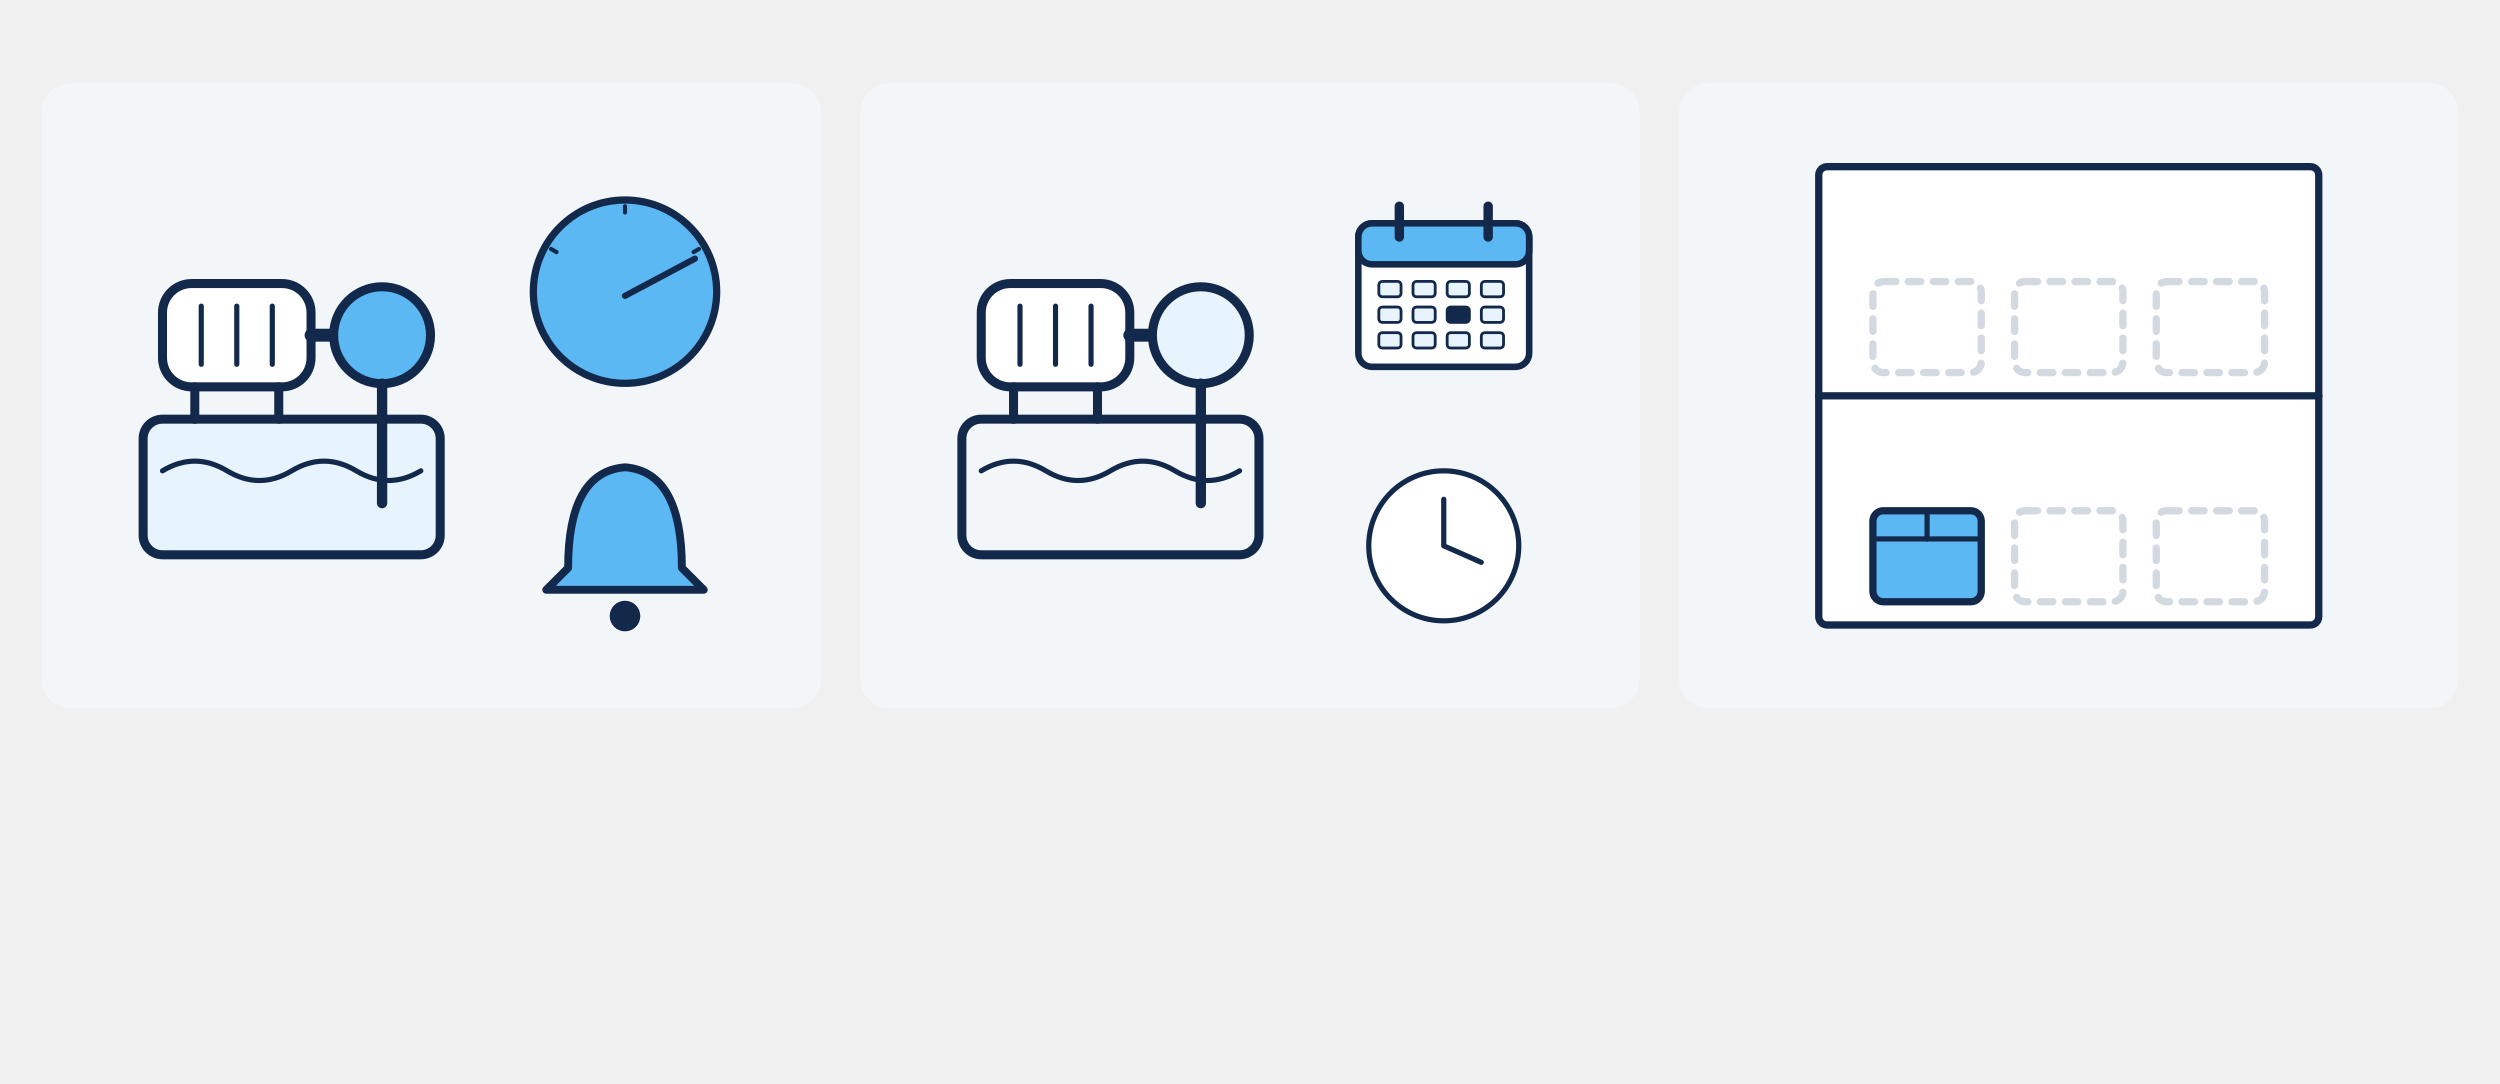
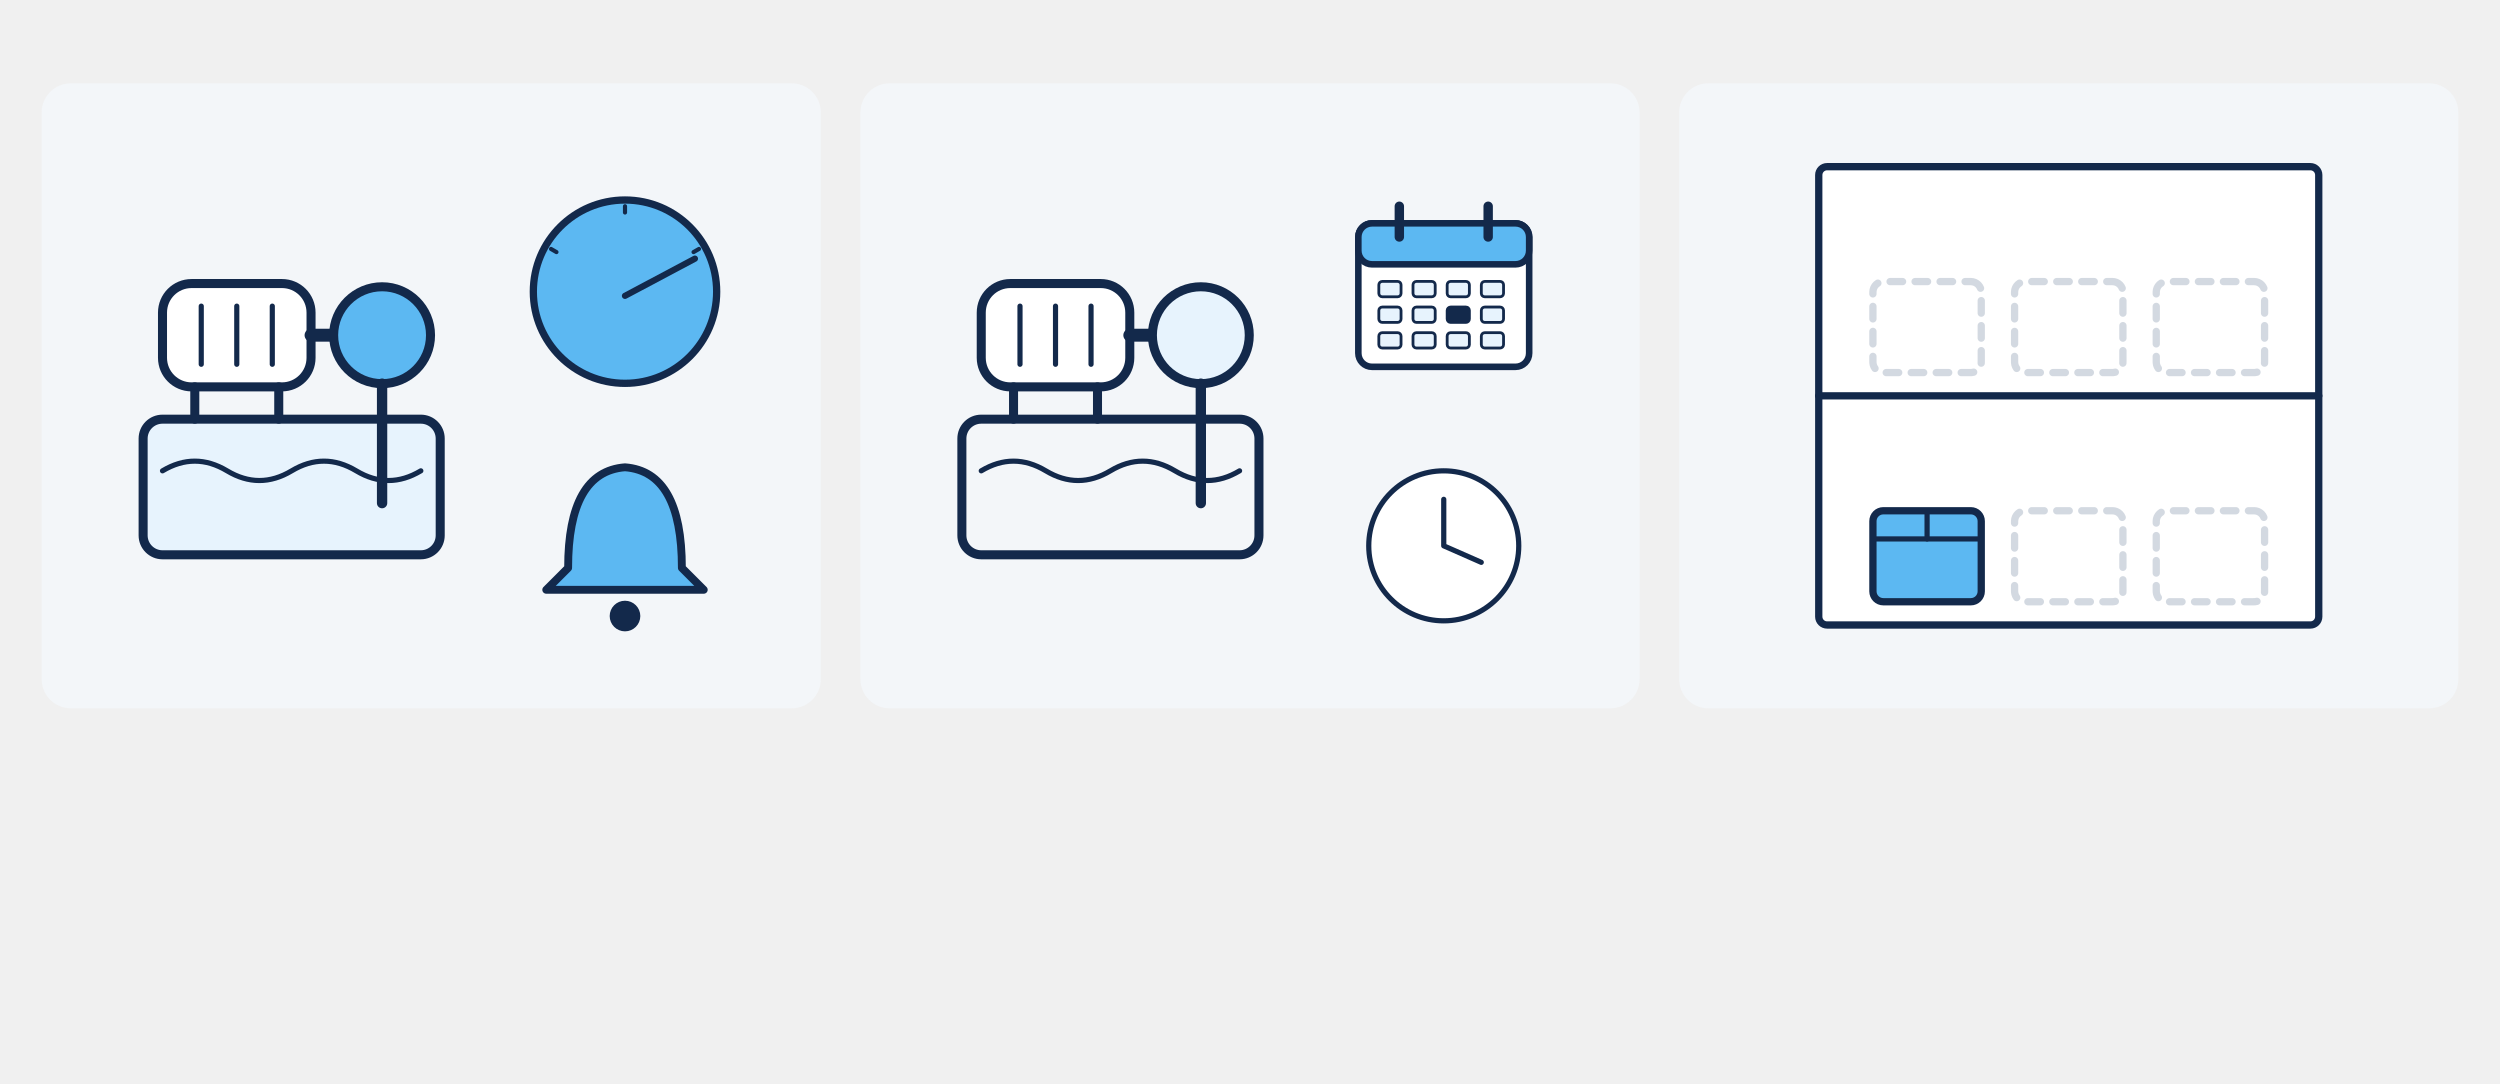
<svg xmlns="http://www.w3.org/2000/svg" viewBox="0 0 1200 520" width="1200" height="520">
  <rect x="20" y="40" width="374" height="300" rx="14" ry="14" fill="#F3F6F9" stroke="none" stroke-width="0" stroke-linecap="round" stroke-linejoin="round" />
  <rect x="413" y="40" width="374" height="300" rx="14" ry="14" fill="#F3F6F9" stroke="none" stroke-width="0" stroke-linecap="round" stroke-linejoin="round" />
  <rect x="806" y="40" width="374" height="300" rx="14" ry="14" fill="#F3F6F9" stroke="none" stroke-width="0" stroke-linecap="round" stroke-linejoin="round" />
  <g transform="translate(140 195) scale(1.55)">
    <rect x="-46" y="4" width="92" height="42" rx="6" ry="6" fill="#E7F3FD" stroke="#13294B" stroke-width="2.80" stroke-linecap="round" stroke-linejoin="round" />
    <path d="M -40,20 q 10,-6 20,0 t 20,0 t 20,0 t 20,0" stroke="#13294B" stroke-width="1.60" fill="none" stroke-linecap="round" stroke-linejoin="round" />
    <rect x="-40" y="-38" width="46" height="32" rx="9" ry="9" fill="#FFFFFF" stroke="#13294B" stroke-width="2.80" stroke-linecap="round" stroke-linejoin="round" />
    <line x1="-28" y1="-31" x2="-28" y2="-13" stroke="#13294B" stroke-width="1.60" fill="none" stroke-linecap="round" stroke-linejoin="round" />
    <line x1="-17" y1="-31" x2="-17" y2="-13" stroke="#13294B" stroke-width="1.60" fill="none" stroke-linecap="round" stroke-linejoin="round" />
    <line x1="-6" y1="-31" x2="-6" y2="-13" stroke="#13294B" stroke-width="1.60" fill="none" stroke-linecap="round" stroke-linejoin="round" />
    <line x1="6" y1="-22" x2="14" y2="-22" stroke="#13294B" stroke-width="4.00" fill="none" stroke-linecap="round" stroke-linejoin="round" />
    <circle cx="28" cy="-22" r="15" fill="#5CB8F2" stroke="#13294B" stroke-width="2.80" stroke-linecap="round" stroke-linejoin="round" />
    <line x1="28" y1="-7" x2="28" y2="30" stroke="#13294B" stroke-width="3.20" fill="none" stroke-linecap="round" stroke-linejoin="round" />
    <line x1="-30" y1="-6" x2="-30" y2="4" stroke="#13294B" stroke-width="2.80" fill="none" stroke-linecap="round" stroke-linejoin="round" />
    <line x1="-4" y1="-6" x2="-4" y2="4" stroke="#13294B" stroke-width="2.80" fill="none" stroke-linecap="round" stroke-linejoin="round" />
  </g>
  <circle cx="300" cy="140" r="44" fill="#5CB8F2" stroke="#13294B" stroke-width="3.5" stroke-linecap="round" stroke-linejoin="round" />
  <line x1="267.091" y1="121.0" x2="264.493" y2="119.5" stroke="#13294B" stroke-width="2" fill="none" stroke-linecap="round" stroke-linejoin="round" />
  <line x1="300.0" y1="102.0" x2="300.0" y2="99.0" stroke="#13294B" stroke-width="2" fill="none" stroke-linecap="round" stroke-linejoin="round" />
  <line x1="332.909" y1="121.0" x2="335.507" y2="119.5" stroke="#13294B" stroke-width="2" fill="none" stroke-linecap="round" stroke-linejoin="round" />
  <line x1="300" y1="142" x2="333.552" y2="124.16" stroke="#13294B" stroke-width="3" fill="none" stroke-linecap="round" stroke-linejoin="round" />
  <g transform="translate(300 260) scale(2.1)">
    <path d="M -13.0,6.0 Q -13.0,-16.0 0,-17.0 Q 13.0,-16.0 13.0,6.0 L 18.0,11.0 L -18.0,11.0 Z" stroke="#13294B" stroke-width="1.80" fill="#5CB8F2" stroke-linecap="round" stroke-linejoin="round" />
    <circle cx="0" cy="17.0" r="3.2" fill="#13294B" stroke="#13294B" stroke-width="0.60" stroke-linecap="round" stroke-linejoin="round" />
  </g>
  <g transform="translate(533 195) scale(1.55)">
    <rect x="-46" y="4" width="92" height="42" rx="6" ry="6" fill="#F3F6F9" stroke="#13294B" stroke-width="2.80" stroke-linecap="round" stroke-linejoin="round" />
    <path d="M -40,20 q 10,-6 20,0 t 20,0 t 20,0 t 20,0" stroke="#13294B" stroke-width="1.60" fill="none" stroke-linecap="round" stroke-linejoin="round" />
    <rect x="-40" y="-38" width="46" height="32" rx="9" ry="9" fill="#FFFFFF" stroke="#13294B" stroke-width="2.80" stroke-linecap="round" stroke-linejoin="round" />
    <line x1="-28" y1="-31" x2="-28" y2="-13" stroke="#13294B" stroke-width="1.60" fill="none" stroke-linecap="round" stroke-linejoin="round" />
    <line x1="-17" y1="-31" x2="-17" y2="-13" stroke="#13294B" stroke-width="1.60" fill="none" stroke-linecap="round" stroke-linejoin="round" />
    <line x1="-6" y1="-31" x2="-6" y2="-13" stroke="#13294B" stroke-width="1.60" fill="none" stroke-linecap="round" stroke-linejoin="round" />
    <line x1="6" y1="-22" x2="14" y2="-22" stroke="#13294B" stroke-width="4.00" fill="none" stroke-linecap="round" stroke-linejoin="round" />
    <circle cx="28" cy="-22" r="15" fill="#E7F3FD" stroke="#13294B" stroke-width="2.80" stroke-linecap="round" stroke-linejoin="round" />
    <line x1="28" y1="-7" x2="28" y2="30" stroke="#13294B" stroke-width="3.20" fill="none" stroke-linecap="round" stroke-linejoin="round" />
    <line x1="-30" y1="-6" x2="-30" y2="4" stroke="#13294B" stroke-width="2.80" fill="none" stroke-linecap="round" stroke-linejoin="round" />
    <line x1="-4" y1="-6" x2="-4" y2="4" stroke="#13294B" stroke-width="2.80" fill="none" stroke-linecap="round" stroke-linejoin="round" />
  </g>
  <g transform="translate(693 140) scale(0.82)">
    <rect x="-50" y="-40" width="100" height="84" rx="8" ry="8" fill="#FFFFFF" stroke="#13294B" stroke-width="3.85" stroke-linecap="round" stroke-linejoin="round" />
    <rect x="-50" y="-40" width="100" height="24" rx="8" ry="8" fill="#5CB8F2" stroke="#13294B" stroke-width="3.85" stroke-linecap="round" stroke-linejoin="round" />
    <line x1="-26" y1="-50" x2="-26" y2="-32" stroke="#13294B" stroke-width="5.50" fill="none" stroke-linecap="round" stroke-linejoin="round" />
    <line x1="26" y1="-50" x2="26" y2="-32" stroke="#13294B" stroke-width="5.50" fill="none" stroke-linecap="round" stroke-linejoin="round" />
    <rect x="-38" y="-6" width="13" height="9" rx="2" ry="2" fill="#E7F3FD" stroke="#13294B" stroke-width="1.65" stroke-linecap="round" stroke-linejoin="round" />
    <rect x="-18" y="-6" width="13" height="9" rx="2" ry="2" fill="#E7F3FD" stroke="#13294B" stroke-width="1.65" stroke-linecap="round" stroke-linejoin="round" />
    <rect x="2" y="-6" width="13" height="9" rx="2" ry="2" fill="#E7F3FD" stroke="#13294B" stroke-width="1.65" stroke-linecap="round" stroke-linejoin="round" />
    <rect x="22" y="-6" width="13" height="9" rx="2" ry="2" fill="#E7F3FD" stroke="#13294B" stroke-width="1.65" stroke-linecap="round" stroke-linejoin="round" />
    <rect x="-38" y="9" width="13" height="9" rx="2" ry="2" fill="#E7F3FD" stroke="#13294B" stroke-width="1.65" stroke-linecap="round" stroke-linejoin="round" />
    <rect x="-18" y="9" width="13" height="9" rx="2" ry="2" fill="#E7F3FD" stroke="#13294B" stroke-width="1.65" stroke-linecap="round" stroke-linejoin="round" />
    <rect x="2" y="9" width="13" height="9" rx="2" ry="2" fill="#13294B" stroke="#13294B" stroke-width="1.65" stroke-linecap="round" stroke-linejoin="round" />
    <rect x="22" y="9" width="13" height="9" rx="2" ry="2" fill="#E7F3FD" stroke="#13294B" stroke-width="1.65" stroke-linecap="round" stroke-linejoin="round" />
    <rect x="-38" y="24" width="13" height="9" rx="2" ry="2" fill="#E7F3FD" stroke="#13294B" stroke-width="1.65" stroke-linecap="round" stroke-linejoin="round" />
    <rect x="-18" y="24" width="13" height="9" rx="2" ry="2" fill="#E7F3FD" stroke="#13294B" stroke-width="1.65" stroke-linecap="round" stroke-linejoin="round" />
    <rect x="2" y="24" width="13" height="9" rx="2" ry="2" fill="#E7F3FD" stroke="#13294B" stroke-width="1.65" stroke-linecap="round" stroke-linejoin="round" />
    <rect x="22" y="24" width="13" height="9" rx="2" ry="2" fill="#E7F3FD" stroke="#13294B" stroke-width="1.65" stroke-linecap="round" stroke-linejoin="round" />
  </g>
  <circle cx="693" cy="262" r="36" fill="#FFFFFF" stroke="#13294B" stroke-width="2.5" stroke-linecap="round" stroke-linejoin="round" />
  <path d="M 693,239.68 L 693,262 L 711.0,269.92" stroke="#13294B" stroke-width="2.5" fill="none" stroke-linecap="round" stroke-linejoin="round" />
  <rect x="873" y="80" width="240" height="220" rx="4" ry="4" fill="#FFFFFF" stroke="#13294B" stroke-width="3.5" stroke-linecap="round" stroke-linejoin="round" />
  <line x1="873" y1="190" x2="1113" y2="190" stroke="#13294B" stroke-width="3.5" fill="none" stroke-linecap="round" stroke-linejoin="round" />
-   <rect x="899.0" y="135.16" width="52" height="43.68" rx="5" ry="5" fill="#FFFFFF" stroke="#D3D9E1" stroke-width="3.5" stroke-dasharray="6 6" stroke-linecap="round" stroke-linejoin="round" />
+   <rect x="899.0" y="135.16" width="52" height="43.68" rx="5" ry="5" fill="#FFFFFF" stroke="none" />
+   <path d="M 946.000,135.160 L 946.994,135.261 L 947.947,135.557 L 948.823,136.036 L 949.586,136.680 L 950.205,137.462 L 950.657,138.352 M 951.000,144.309 L 951.000,145.309 L 951.000,146.309 L 951.000,147.309 L 951.000,148.309 L 951.000,149.309 L 951.000,150.309 M 951.000,156.309 L 951.000,157.309 L 951.000,158.309 L 951.000,159.309 L 951.000,160.309 L 951.000,161.309 L 951.000,162.309 M 951.000,168.309 L 951.000,169.309 L 951.000,170.309 L 951.000,171.309 L 951.000,172.309 L 951.000,173.309 L 950.977,174.309 M 947.364,178.647 L 946.381,178.821 L 945.382,178.840 L 944.382,178.840 L 943.382,178.840 L 942.382,178.840 L 941.382,178.840 M 935.382,178.840 L 934.382,178.840 L 933.382,178.840 L 932.382,178.840 L 931.382,178.840 L 930.382,178.840 L 929.382,178.840 M 923.382,178.840 L 922.382,178.840 L 921.382,178.840 L 920.382,178.840 L 919.382,178.840 L 918.382,178.840 L 917.382,178.840 M 911.382,178.840 L 910.382,178.840 L 909.382,178.840 L 908.382,178.840 L 907.382,178.840 L 906.382,178.840 L 905.382,178.840 M 900.014,176.850 L 899.496,175.997 L 899.157,175.059 L 899.011,174.072 L 899.000,173.072 L 899.000,172.072 L 899.000,171.072 M 899.000,165.072 L 899.000,164.072 L 899.000,163.072 L 899.000,162.072 L 899.000,161.072 L 899.000,160.072 L 899.000,159.072 M 899.000,153.072 L 899.000,152.072 L 899.000,151.072 L 899.000,150.072 L 899.000,149.072 L 899.000,148.072 L 899.000,147.072 M 899.000,141.072 L 899.004,140.073 L 899.122,139.082 L 899.434,138.134 L 899.928,137.267 L 900.585,136.516 L 901.377,135.910 M 907.237,135.160 L 908.237,135.160 L 909.237,135.160 L 910.237,135.160 L 911.237,135.160 L 912.237,135.160 L 913.237,135.160 M 919.237,135.160 L 920.237,135.160 L 921.237,135.160 L 922.237,135.160 L 923.237,135.160 L 924.237,135.160 L 925.237,135.160 M 931.237,135.160 L 932.237,135.160 L 933.237,135.160 L 934.237,135.160 L 935.237,135.160 L 936.237,135.160 L 937.237,135.160 M 943.237,135.160 L 944.158,135.160 L 945.079,135.160 L 946.000,135.160" fill="none" stroke="#D3D9E1" stroke-width="3.5" stroke-linecap="round" stroke-linejoin="round" />
  <rect x="899.0" y="245.16" width="52" height="43.68" rx="5" ry="5" fill="#5CB8F2" stroke="#13294B" stroke-width="3.5" stroke-linecap="round" stroke-linejoin="round" />
  <line x1="899.0" y1="258.68" x2="951.0" y2="258.68" stroke="#13294B" stroke-width="2.5" fill="none" stroke-linecap="round" stroke-linejoin="round" />
  <line x1="925" y1="245.16" x2="925" y2="258.68" stroke="#13294B" stroke-width="2.5" fill="none" stroke-linecap="round" stroke-linejoin="round" />
-   <rect x="967.0" y="135.16" width="52" height="43.68" rx="5" ry="5" fill="#FFFFFF" stroke="#D3D9E1" stroke-width="3.5" stroke-dasharray="6 6" stroke-linecap="round" stroke-linejoin="round" />
-   <rect x="967.0" y="245.16" width="52" height="43.68" rx="5" ry="5" fill="#FFFFFF" stroke="#D3D9E1" stroke-width="3.5" stroke-dasharray="6 6" stroke-linecap="round" stroke-linejoin="round" />
-   <rect x="1035.0" y="135.16" width="52" height="43.68" rx="5" ry="5" fill="#FFFFFF" stroke="#D3D9E1" stroke-width="3.5" stroke-dasharray="6 6" stroke-linecap="round" stroke-linejoin="round" />
-   <rect x="1035.0" y="245.16" width="52" height="43.68" rx="5" ry="5" fill="#FFFFFF" stroke="#D3D9E1" stroke-width="3.5" stroke-dasharray="6 6" stroke-linecap="round" stroke-linejoin="round" />
+   <rect x="967.0" y="135.16" width="52" height="43.68" rx="5" ry="5" fill="#FFFFFF" stroke="none" />
+   <path d="M 1014.000,135.160 L 1014.994,135.261 L 1015.947,135.557 L 1016.823,136.036 L 1017.586,136.680 L 1018.205,137.462 L 1018.657,138.352 M 1019.000,144.309 L 1019.000,145.309 L 1019.000,146.309 L 1019.000,147.309 L 1019.000,148.309 L 1019.000,149.309 L 1019.000,150.309 M 1019.000,156.309 L 1019.000,157.309 L 1019.000,158.309 L 1019.000,159.309 L 1019.000,160.309 L 1019.000,161.309 L 1019.000,162.309 M 1019.000,168.309 L 1019.000,169.309 L 1019.000,170.309 L 1019.000,171.309 L 1019.000,172.309 L 1019.000,173.309 L 1018.977,174.309 M 1015.364,178.647 L 1014.381,178.821 L 1013.382,178.840 L 1012.382,178.840 L 1011.382,178.840 L 1010.382,178.840 L 1009.382,178.840 M 1003.382,178.840 L 1002.382,178.840 L 1001.382,178.840 L 1000.382,178.840 L 999.382,178.840 L 998.382,178.840 L 997.382,178.840 M 991.382,178.840 L 990.382,178.840 L 989.382,178.840 L 988.382,178.840 L 987.382,178.840 L 986.382,178.840 L 985.382,178.840 M 979.382,178.840 L 978.382,178.840 L 977.382,178.840 L 976.382,178.840 L 975.382,178.840 L 974.382,178.840 L 973.382,178.840 M 968.014,176.850 L 967.496,175.997 L 967.157,175.059 L 967.011,174.072 L 967.000,173.072 L 967.000,172.072 L 967.000,171.072 M 967.000,165.072 L 967.000,164.072 L 967.000,163.072 L 967.000,162.072 L 967.000,161.072 L 967.000,160.072 L 967.000,159.072 M 967.000,153.072 L 967.000,152.072 L 967.000,151.072 L 967.000,150.072 L 967.000,149.072 L 967.000,148.072 L 967.000,147.072 M 967.000,141.072 L 967.004,140.073 L 967.122,139.082 L 967.434,138.134 L 967.928,137.267 L 968.585,136.516 L 969.377,135.910 M 975.237,135.160 L 976.237,135.160 L 977.237,135.160 L 978.237,135.160 L 979.237,135.160 L 980.237,135.160 L 981.237,135.160 M 987.237,135.160 L 988.237,135.160 L 989.237,135.160 L 990.237,135.160 L 991.237,135.160 L 992.237,135.160 L 993.237,135.160 M 999.237,135.160 L 1000.237,135.160 L 1001.237,135.160 L 1002.237,135.160 L 1003.237,135.160 L 1004.237,135.160 L 1005.237,135.160 M 1011.237,135.160 L 1012.158,135.160 L 1013.079,135.160 L 1014.000,135.160" fill="none" stroke="#D3D9E1" stroke-width="3.5" stroke-linecap="round" stroke-linejoin="round" />
+   <rect x="967.0" y="245.16" width="52" height="43.68" rx="5" ry="5" fill="#FFFFFF" stroke="none" />
+   <path d="M 1014.000,245.160 L 1014.994,245.261 L 1015.947,245.557 L 1016.823,246.036 L 1017.586,246.680 L 1018.205,247.462 L 1018.657,248.352 M 1019.000,254.309 L 1019.000,255.309 L 1019.000,256.309 L 1019.000,257.309 L 1019.000,258.309 L 1019.000,259.309 L 1019.000,260.309 M 1019.000,266.309 L 1019.000,267.309 L 1019.000,268.309 L 1019.000,269.309 L 1019.000,270.309 L 1019.000,271.309 L 1019.000,272.309 M 1019.000,278.309 L 1019.000,279.309 L 1019.000,280.309 L 1019.000,281.309 L 1019.000,282.309 L 1019.000,283.309 L 1018.977,284.309 M 1015.364,288.647 L 1014.381,288.821 L 1013.382,288.840 L 1012.382,288.840 L 1011.382,288.840 L 1010.382,288.840 L 1009.382,288.840 M 1003.382,288.840 L 1002.382,288.840 L 1001.382,288.840 L 1000.382,288.840 L 999.382,288.840 L 998.382,288.840 L 997.382,288.840 M 991.382,288.840 L 990.382,288.840 L 989.382,288.840 L 988.382,288.840 L 987.382,288.840 L 986.382,288.840 L 985.382,288.840 M 979.382,288.840 L 978.382,288.840 L 977.382,288.840 L 976.382,288.840 L 975.382,288.840 L 974.382,288.840 L 973.382,288.840 M 968.014,286.850 L 967.496,285.997 L 967.157,285.059 L 967.011,284.072 L 967.000,283.072 L 967.000,282.072 L 967.000,281.072 M 967.000,275.072 L 967.000,274.072 L 967.000,273.072 L 967.000,272.072 L 967.000,271.072 L 967.000,270.072 L 967.000,269.072 M 967.000,263.072 L 967.000,262.072 L 967.000,261.072 L 967.000,260.072 L 967.000,259.072 L 967.000,258.072 L 967.000,257.072 M 967.000,251.072 L 967.004,250.073 L 967.122,249.082 L 967.434,248.134 L 967.928,247.267 L 968.585,246.516 L 969.377,245.910 M 975.237,245.160 L 976.237,245.160 L 977.237,245.160 L 978.237,245.160 L 979.237,245.160 L 980.237,245.160 L 981.237,245.160 M 987.237,245.160 L 988.237,245.160 L 989.237,245.160 L 990.237,245.160 L 991.237,245.160 L 992.237,245.160 L 993.237,245.160 M 999.237,245.160 L 1000.237,245.160 L 1001.237,245.160 L 1002.237,245.160 L 1003.237,245.160 L 1004.237,245.160 L 1005.237,245.160 M 1011.237,245.160 L 1012.158,245.160 L 1013.079,245.160 L 1014.000,245.160" fill="none" stroke="#D3D9E1" stroke-width="3.5" stroke-linecap="round" stroke-linejoin="round" />
+   <rect x="1035.0" y="135.16" width="52" height="43.68" rx="5" ry="5" fill="#FFFFFF" stroke="none" />
+   <path d="M 1082.000,135.160 L 1082.994,135.261 L 1083.947,135.557 L 1084.823,136.036 L 1085.586,136.680 L 1086.205,137.462 L 1086.657,138.352 M 1087.000,144.309 L 1087.000,145.309 L 1087.000,146.309 L 1087.000,147.309 L 1087.000,148.309 L 1087.000,149.309 L 1087.000,150.309 M 1087.000,156.309 L 1087.000,157.309 L 1087.000,158.309 L 1087.000,159.309 L 1087.000,160.309 L 1087.000,161.309 L 1087.000,162.309 M 1087.000,168.309 L 1087.000,169.309 L 1087.000,170.309 L 1087.000,171.309 L 1087.000,172.309 L 1087.000,173.309 L 1086.977,174.309 M 1083.364,178.647 L 1082.381,178.821 L 1081.382,178.840 L 1080.382,178.840 L 1079.382,178.840 L 1078.382,178.840 L 1077.382,178.840 M 1071.382,178.840 L 1070.382,178.840 L 1069.382,178.840 L 1068.382,178.840 L 1067.382,178.840 L 1066.382,178.840 L 1065.382,178.840 M 1059.382,178.840 L 1058.382,178.840 L 1057.382,178.840 L 1056.382,178.840 L 1055.382,178.840 L 1054.382,178.840 L 1053.382,178.840 M 1047.382,178.840 L 1046.382,178.840 L 1045.382,178.840 L 1044.382,178.840 L 1043.382,178.840 L 1042.382,178.840 L 1041.382,178.840 M 1036.014,176.850 L 1035.496,175.997 L 1035.157,175.059 L 1035.011,174.072 L 1035.000,173.072 L 1035.000,172.072 L 1035.000,171.072 M 1035.000,165.072 L 1035.000,164.072 L 1035.000,163.072 L 1035.000,162.072 L 1035.000,161.072 L 1035.000,160.072 L 1035.000,159.072 M 1035.000,153.072 L 1035.000,152.072 L 1035.000,151.072 L 1035.000,150.072 L 1035.000,149.072 L 1035.000,148.072 L 1035.000,147.072 M 1035.000,141.072 L 1035.004,140.073 L 1035.122,139.082 L 1035.434,138.134 L 1035.928,137.267 L 1036.585,136.516 L 1037.377,135.910 M 1043.237,135.160 L 1044.237,135.160 L 1045.237,135.160 L 1046.237,135.160 L 1047.237,135.160 L 1048.237,135.160 L 1049.237,135.160 M 1055.237,135.160 L 1056.237,135.160 L 1057.237,135.160 L 1058.237,135.160 L 1059.237,135.160 L 1060.237,135.160 L 1061.237,135.160 M 1067.237,135.160 L 1068.237,135.160 L 1069.237,135.160 L 1070.237,135.160 L 1071.237,135.160 L 1072.237,135.160 L 1073.237,135.160 M 1079.237,135.160 L 1080.158,135.160 L 1081.079,135.160 L 1082.000,135.160" fill="none" stroke="#D3D9E1" stroke-width="3.5" stroke-linecap="round" stroke-linejoin="round" />
+   <rect x="1035.0" y="245.16" width="52" height="43.68" rx="5" ry="5" fill="#FFFFFF" stroke="none" />
+   <path d="M 1082.000,245.160 L 1082.994,245.261 L 1083.947,245.557 L 1084.823,246.036 L 1085.586,246.680 L 1086.205,247.462 L 1086.657,248.352 M 1087.000,254.309 L 1087.000,255.309 L 1087.000,256.309 L 1087.000,257.309 L 1087.000,258.309 L 1087.000,259.309 L 1087.000,260.309 M 1087.000,266.309 L 1087.000,267.309 L 1087.000,268.309 L 1087.000,269.309 L 1087.000,270.309 L 1087.000,271.309 L 1087.000,272.309 M 1087.000,278.309 L 1087.000,279.309 L 1087.000,280.309 L 1087.000,281.309 L 1087.000,282.309 L 1087.000,283.309 L 1086.977,284.309 M 1083.364,288.647 L 1082.381,288.821 L 1081.382,288.840 L 1080.382,288.840 L 1079.382,288.840 L 1078.382,288.840 L 1077.382,288.840 M 1071.382,288.840 L 1070.382,288.840 L 1069.382,288.840 L 1068.382,288.840 L 1067.382,288.840 L 1066.382,288.840 L 1065.382,288.840 M 1059.382,288.840 L 1058.382,288.840 L 1057.382,288.840 L 1056.382,288.840 L 1055.382,288.840 L 1054.382,288.840 L 1053.382,288.840 M 1047.382,288.840 L 1046.382,288.840 L 1045.382,288.840 L 1044.382,288.840 L 1043.382,288.840 L 1042.382,288.840 L 1041.382,288.840 M 1036.014,286.850 L 1035.496,285.997 L 1035.157,285.059 L 1035.011,284.072 L 1035.000,283.072 L 1035.000,282.072 L 1035.000,281.072 M 1035.000,275.072 L 1035.000,274.072 L 1035.000,273.072 L 1035.000,272.072 L 1035.000,271.072 L 1035.000,270.072 L 1035.000,269.072 M 1035.000,263.072 L 1035.000,262.072 L 1035.000,261.072 L 1035.000,260.072 L 1035.000,259.072 L 1035.000,258.072 L 1035.000,257.072 M 1035.000,251.072 L 1035.004,250.073 L 1035.122,249.082 L 1035.434,248.134 L 1035.928,247.267 L 1036.585,246.516 L 1037.377,245.910 M 1043.237,245.160 L 1044.237,245.160 L 1045.237,245.160 L 1046.237,245.160 L 1047.237,245.160 L 1048.237,245.160 L 1049.237,245.160 M 1055.237,245.160 L 1056.237,245.160 L 1057.237,245.160 L 1058.237,245.160 L 1059.237,245.160 L 1060.237,245.160 L 1061.237,245.160 M 1067.237,245.160 L 1068.237,245.160 L 1069.237,245.160 L 1070.237,245.160 L 1071.237,245.160 L 1072.237,245.160 L 1073.237,245.160 M 1079.237,245.160 L 1080.158,245.160 L 1081.079,245.160 L 1082.000,245.160" fill="none" stroke="#D3D9E1" stroke-width="3.5" stroke-linecap="round" stroke-linejoin="round" />
</svg>
